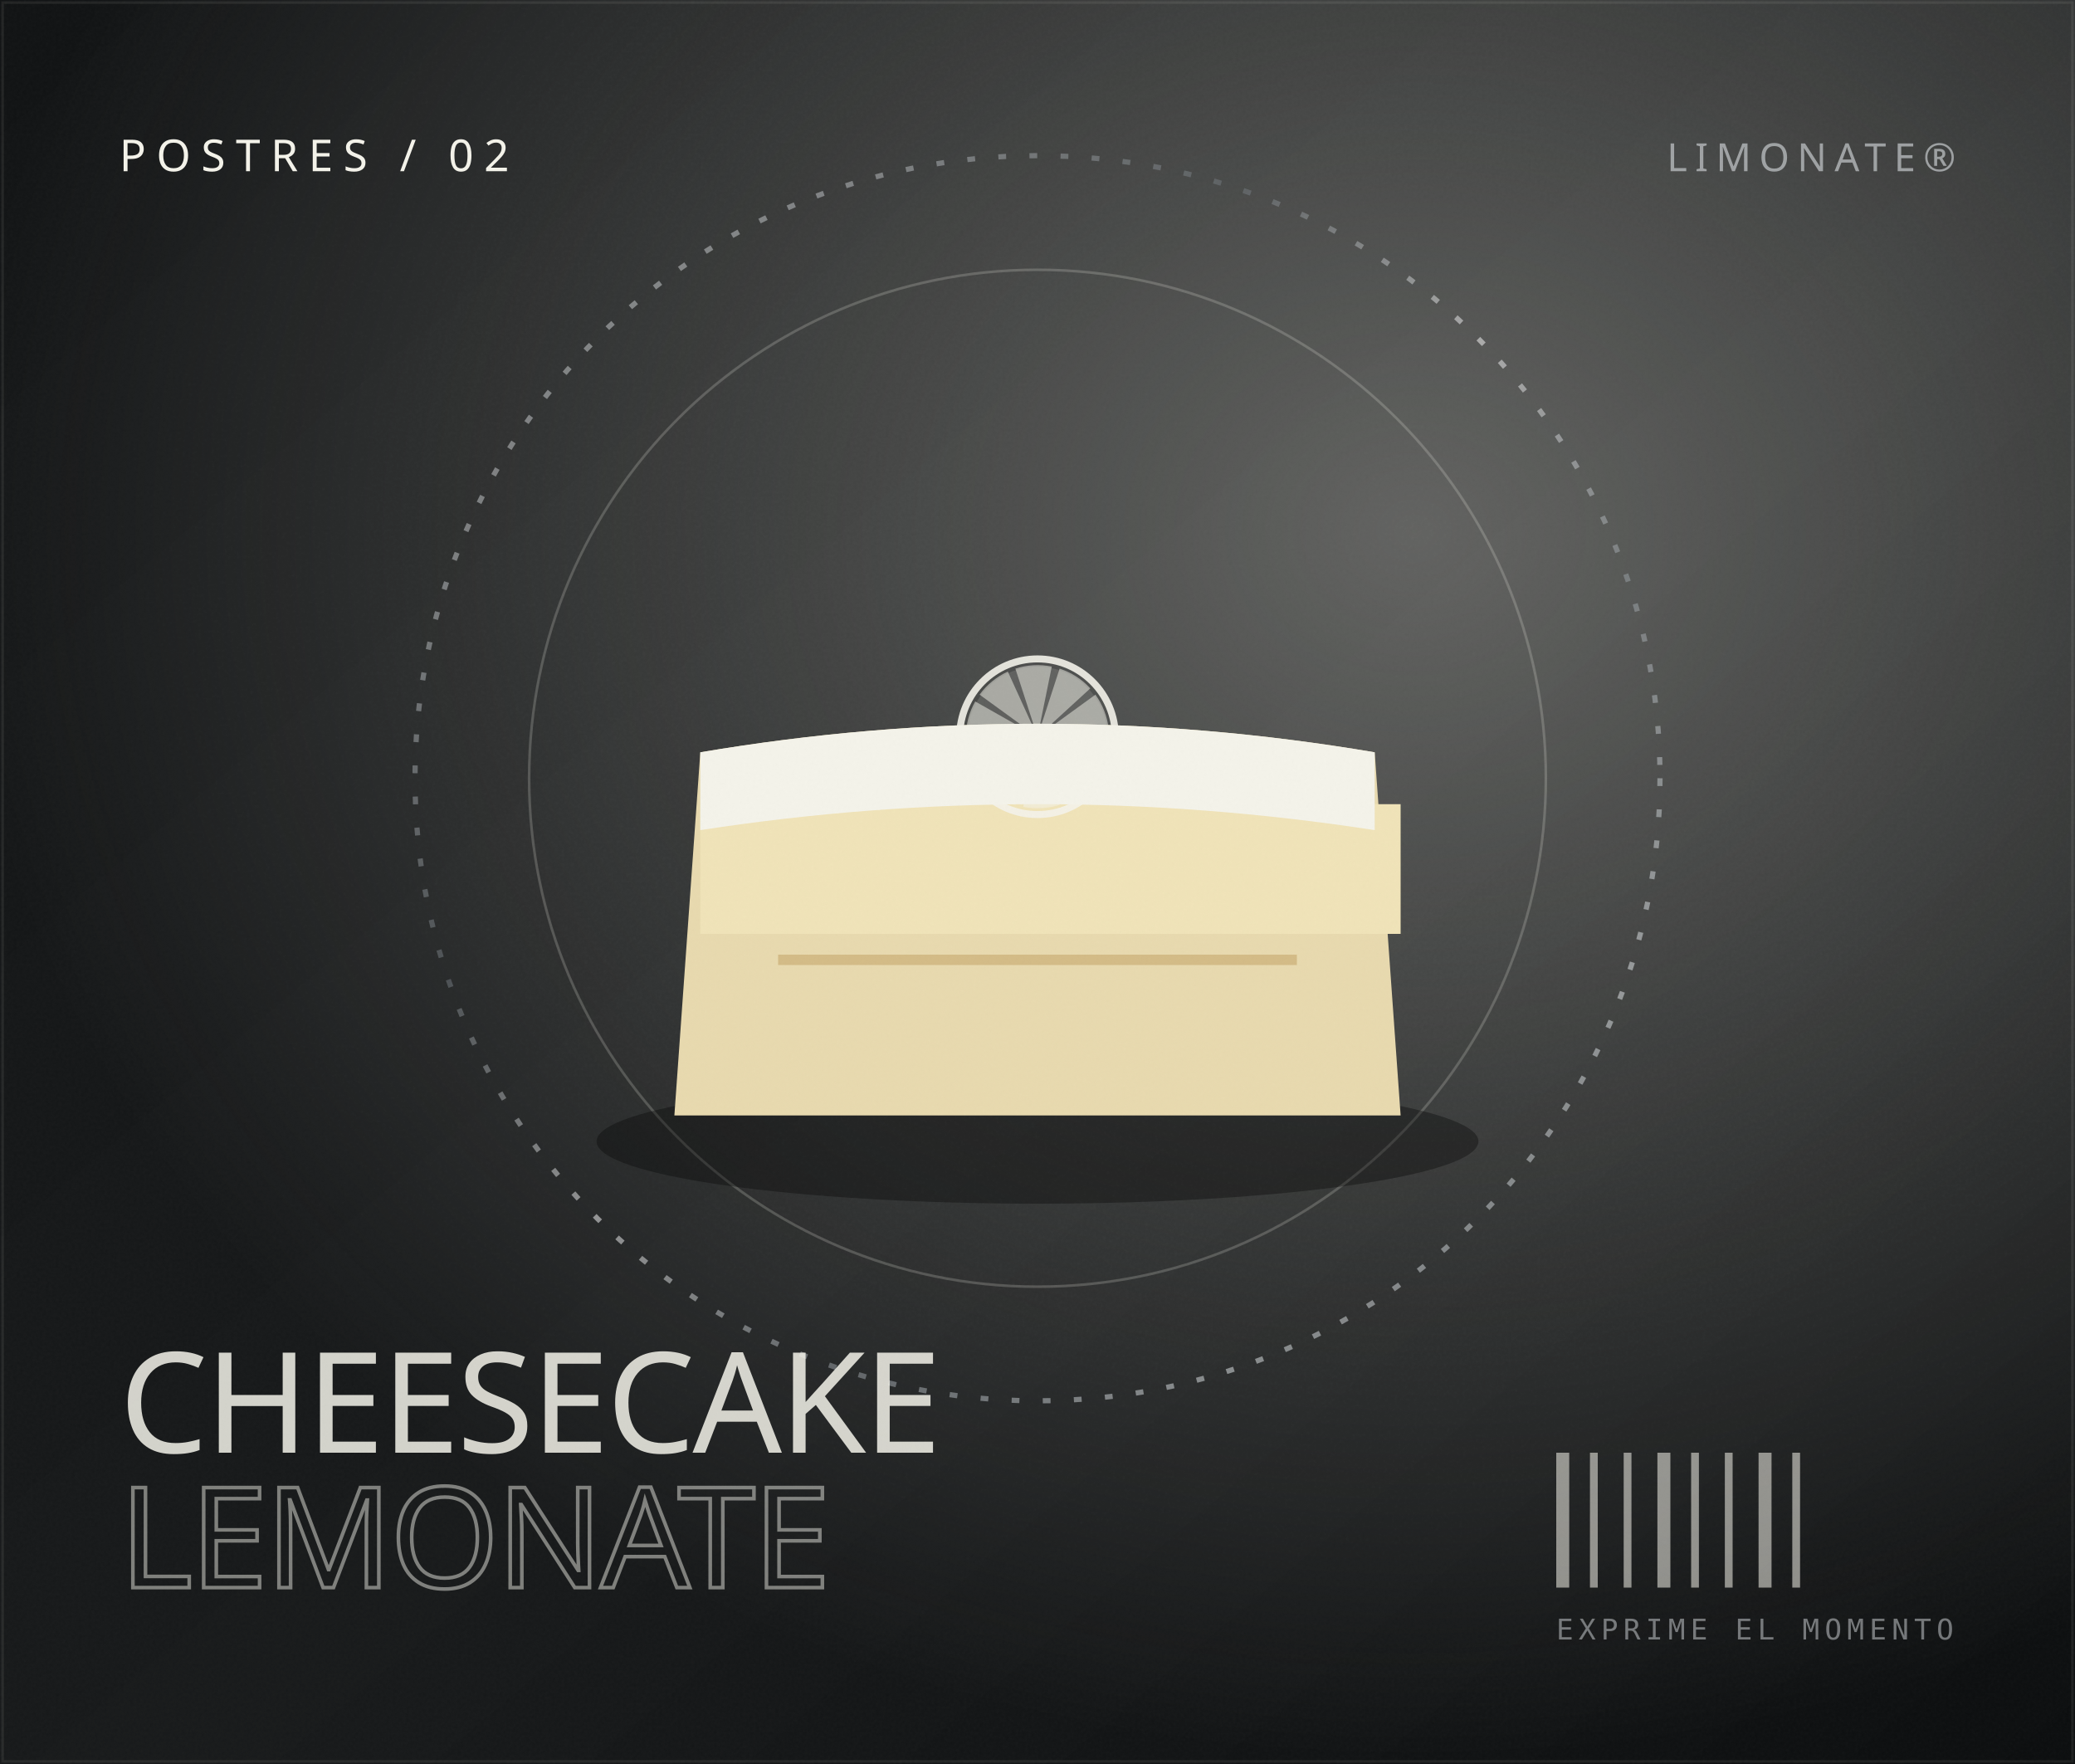
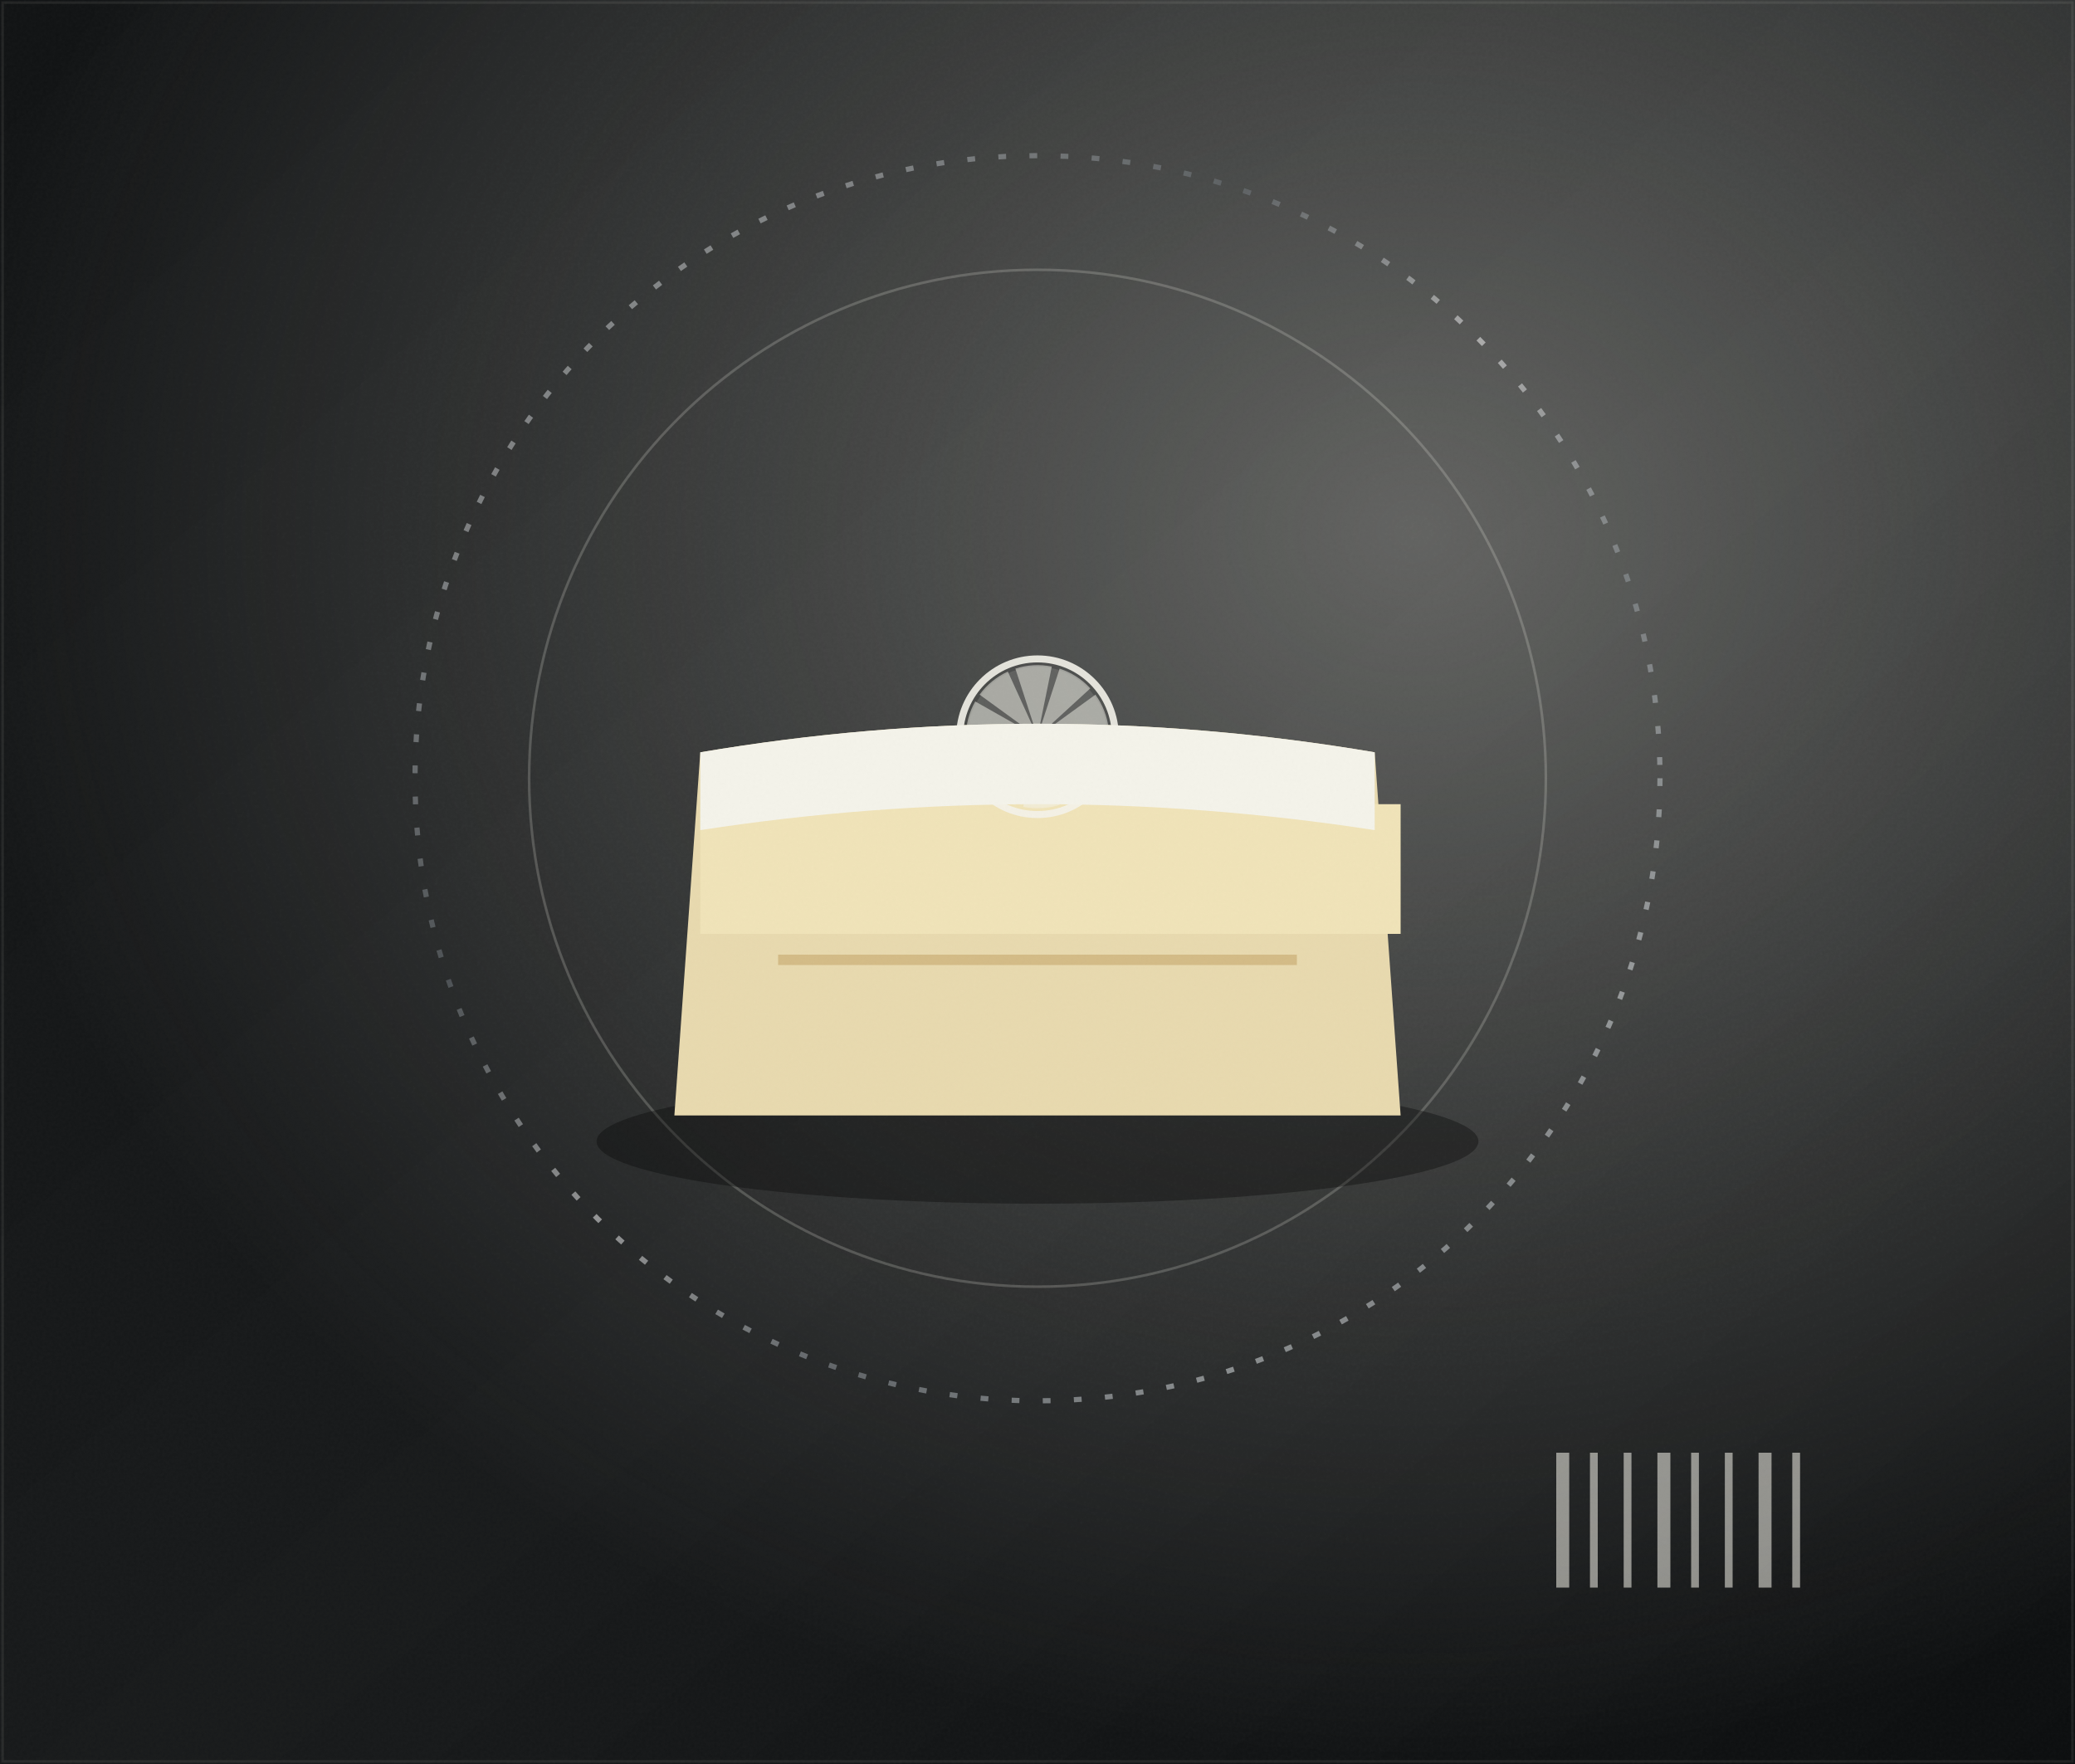
<svg xmlns="http://www.w3.org/2000/svg" viewBox="0 0 800 680" width="800" height="680" role="img" aria-label="CHEESECAKE">
  <defs>
    <linearGradient id="chrome" x1="0" y1="0" x2="1" y2="1">
      <stop offset="0" stop-color="#ffffff" />
      <stop offset="0.18" stop-color="#C5C9CC" />
      <stop offset="0.34" stop-color="#6F767C" />
      <stop offset="0.5" stop-color="#FFFFFF" />
      <stop offset="0.66" stop-color="#9AA1A7" />
      <stop offset="0.82" stop-color="#E9EEF1" />
      <stop offset="1" stop-color="#7D848A" />
    </linearGradient>
    <filter id="grain">
      <feTurbulence type="fractalNoise" baseFrequency="0.8" numOctaves="3" result="n" />
      <feColorMatrix in="n" type="saturate" values="0" />
      <feComponentTransfer>
        <feFuncA type="linear" slope="0.06" />
      </feComponentTransfer>
    </filter>
    <radialGradient id="glow" cx="0.68" cy="0.3" r="0.7">
      <stop offset="0" stop-color="#F4F3EA" stop-opacity="0.34" />
      <stop offset="1" stop-color="#F4F3EA" stop-opacity="0" />
    </radialGradient>
    <linearGradient id="bg" x1="0" y1="0" x2="1" y2="1">
      <stop offset="0" stop-color="#101213" />
      <stop offset="0.55" stop-color="#17191A" />
      <stop offset="1" stop-color="#0B0D0E" />
    </linearGradient>
  </defs>
  <rect width="800" height="680" fill="url(#bg)" />
  <rect width="800" height="680" fill="url(#glow)" />
  <g opacity="0.5">
    <circle cx="400" cy="300" r="240" fill="none" stroke="url(#chrome)" stroke-width="2" stroke-dasharray="3 9" />
    <circle cx="400" cy="300" r="196" fill="none" stroke="#F4F3EA" stroke-width="1" opacity="0.4" />
  </g>
-   <text x="46" y="66" fill="#F4F3EA" font-family="'Archivo Black','Arial Black',Impact,sans-serif" font-size="17" letter-spacing="4">POSTRES / 02</text>
-   <text x="754" y="66" text-anchor="end" fill="#C5C9CC" font-family="'Archivo Black','Arial Black',Impact,sans-serif" font-size="15" letter-spacing="3" opacity="0.7">LIMONATE®</text>
  <g transform="translate(400 330)">
    <ellipse cx="0" cy="110" rx="170" ry="24" fill="#000" opacity="0.35" />
    <path d="M-140 100 L-130 -40 Q0 -62 130 -40 L140 100 Z" fill="#E8D9AE" />
    <path d="M-130 -20 L140 -20 L140 30 L-130 30 Z" fill="#F0E3B8" />
    <path d="M-130 -40 Q0 -62 130 -40 L130 -10 Q0 -30 -130 -10 Z" fill="#F4F3EA" />
    <g opacity="1">
      <circle cx="0" cy="-46" r="30" fill="none" stroke="#F4F3EA" stroke-width="2.7" opacity="0.9" />
      <circle cx="0" cy="-46" r="27" fill="#F4F3EA" opacity="0.12" />
      <path d="M0 -46 L27.6 -46 A27.6 27.6 0 0 1 24.017 -32.401 Z" fill="#F4F3EA" opacity="0.5" />
      <path d="M0 -46 L22.329 -29.777 A27.6 27.6 0 0 1 11.437 -20.881 Z" fill="#F4F3EA" opacity="0.5" />
      <path d="M0 -46 L8.529 -19.751 A27.6 27.6 0 0 1 -5.512 -18.956 Z" fill="#F4F3EA" opacity="0.5" />
      <path d="M0 -46 L-8.529 -19.751 A27.6 27.6 0 0 1 -20.355 -27.361 Z" fill="#F4F3EA" opacity="0.5" />
      <path d="M0 -46 L-22.329 -29.777 A27.6 27.6 0 0 1 -27.424 -42.885 Z" fill="#F4F3EA" opacity="0.5" />
      <path d="M0 -46 L-27.6 -46 A27.6 27.6 0 0 1 -24.017 -59.599 Z" fill="#F4F3EA" opacity="0.5" />
      <path d="M0 -46 L-22.329 -62.223 A27.6 27.6 0 0 1 -11.437 -71.119 Z" fill="#F4F3EA" opacity="0.5" />
      <path d="M0 -46 L-8.529 -72.249 A27.6 27.6 0 0 1 5.512 -73.044 Z" fill="#F4F3EA" opacity="0.5" />
      <path d="M0 -46 L8.529 -72.249 A27.6 27.6 0 0 1 20.355 -64.639 Z" fill="#F4F3EA" opacity="0.5" />
      <path d="M0 -46 L22.329 -62.223 A27.6 27.6 0 0 1 27.424 -49.115 Z" fill="#F4F3EA" opacity="0.5" />
      <circle cx="0" cy="-46" r="3.6" fill="#F4F3EA" opacity="0.85" />
    </g>
    <path d="M-100 40 L100 40" stroke="#C5A76A" stroke-width="4" opacity="0.6" />
  </g>
  <g opacity="0.85">
-     <text x="46" y="560" fill="#F4F3EA" font-family="'Archivo Black','Arial Black',Impact,sans-serif" font-size="54" letter-spacing="-1">CHEESECAKE</text>
-     <text x="46" y="612" fill="none" stroke="#F4F3EA" stroke-opacity="0.55" stroke-width="1.4" font-family="'Archivo Black','Arial Black',Impact,sans-serif" font-size="54" letter-spacing="-1">LEMONATE</text>
-   </g>
+     </g>
  <g transform="translate(600 560)" opacity="0.55">
    <rect x="0" y="0" width="5" height="52" fill="#F4F3EA" />
    <rect x="13" y="0" width="3" height="52" fill="#F4F3EA" />
    <rect x="26" y="0" width="3" height="52" fill="#F4F3EA" />
    <rect x="39" y="0" width="5" height="52" fill="#F4F3EA" />
    <rect x="52" y="0" width="3" height="52" fill="#F4F3EA" />
    <rect x="65" y="0" width="3" height="52" fill="#F4F3EA" />
    <rect x="78" y="0" width="5" height="52" fill="#F4F3EA" />
    <rect x="91" y="0" width="3" height="52" fill="#F4F3EA" />
-     <text x="0" y="72" fill="#C5C9CC" font-family="monospace" font-size="11" letter-spacing="2">EXPRIME EL MOMENTO</text>
  </g>
  <rect width="800" height="680" filter="url(#grain)" opacity="0.5" />
  <rect x="1" y="1" width="798" height="678" fill="none" stroke="#F4F3EA" stroke-opacity="0.08" />
</svg>
